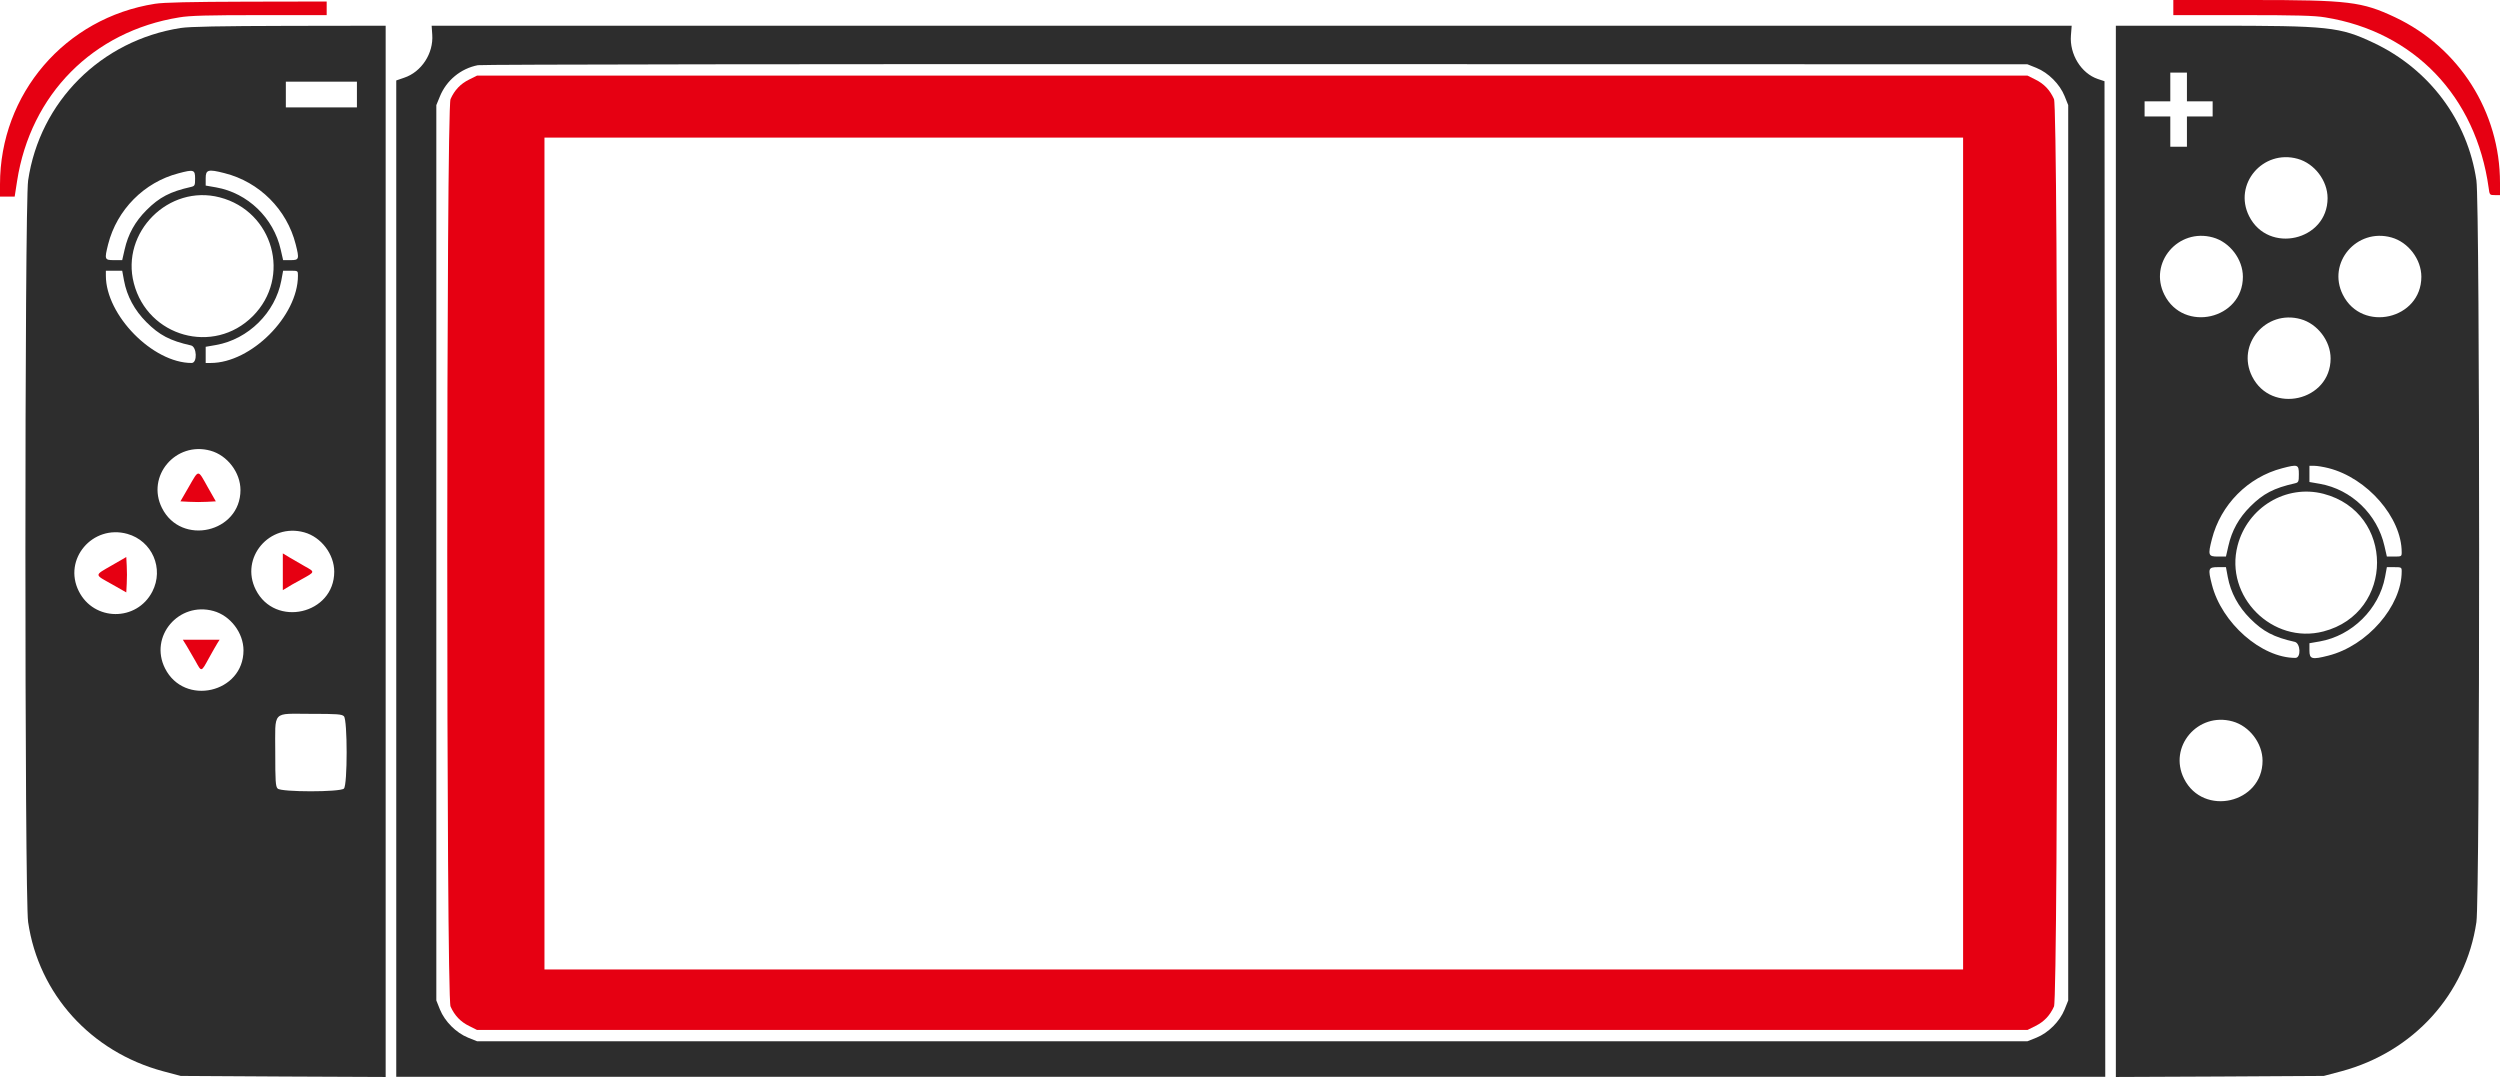
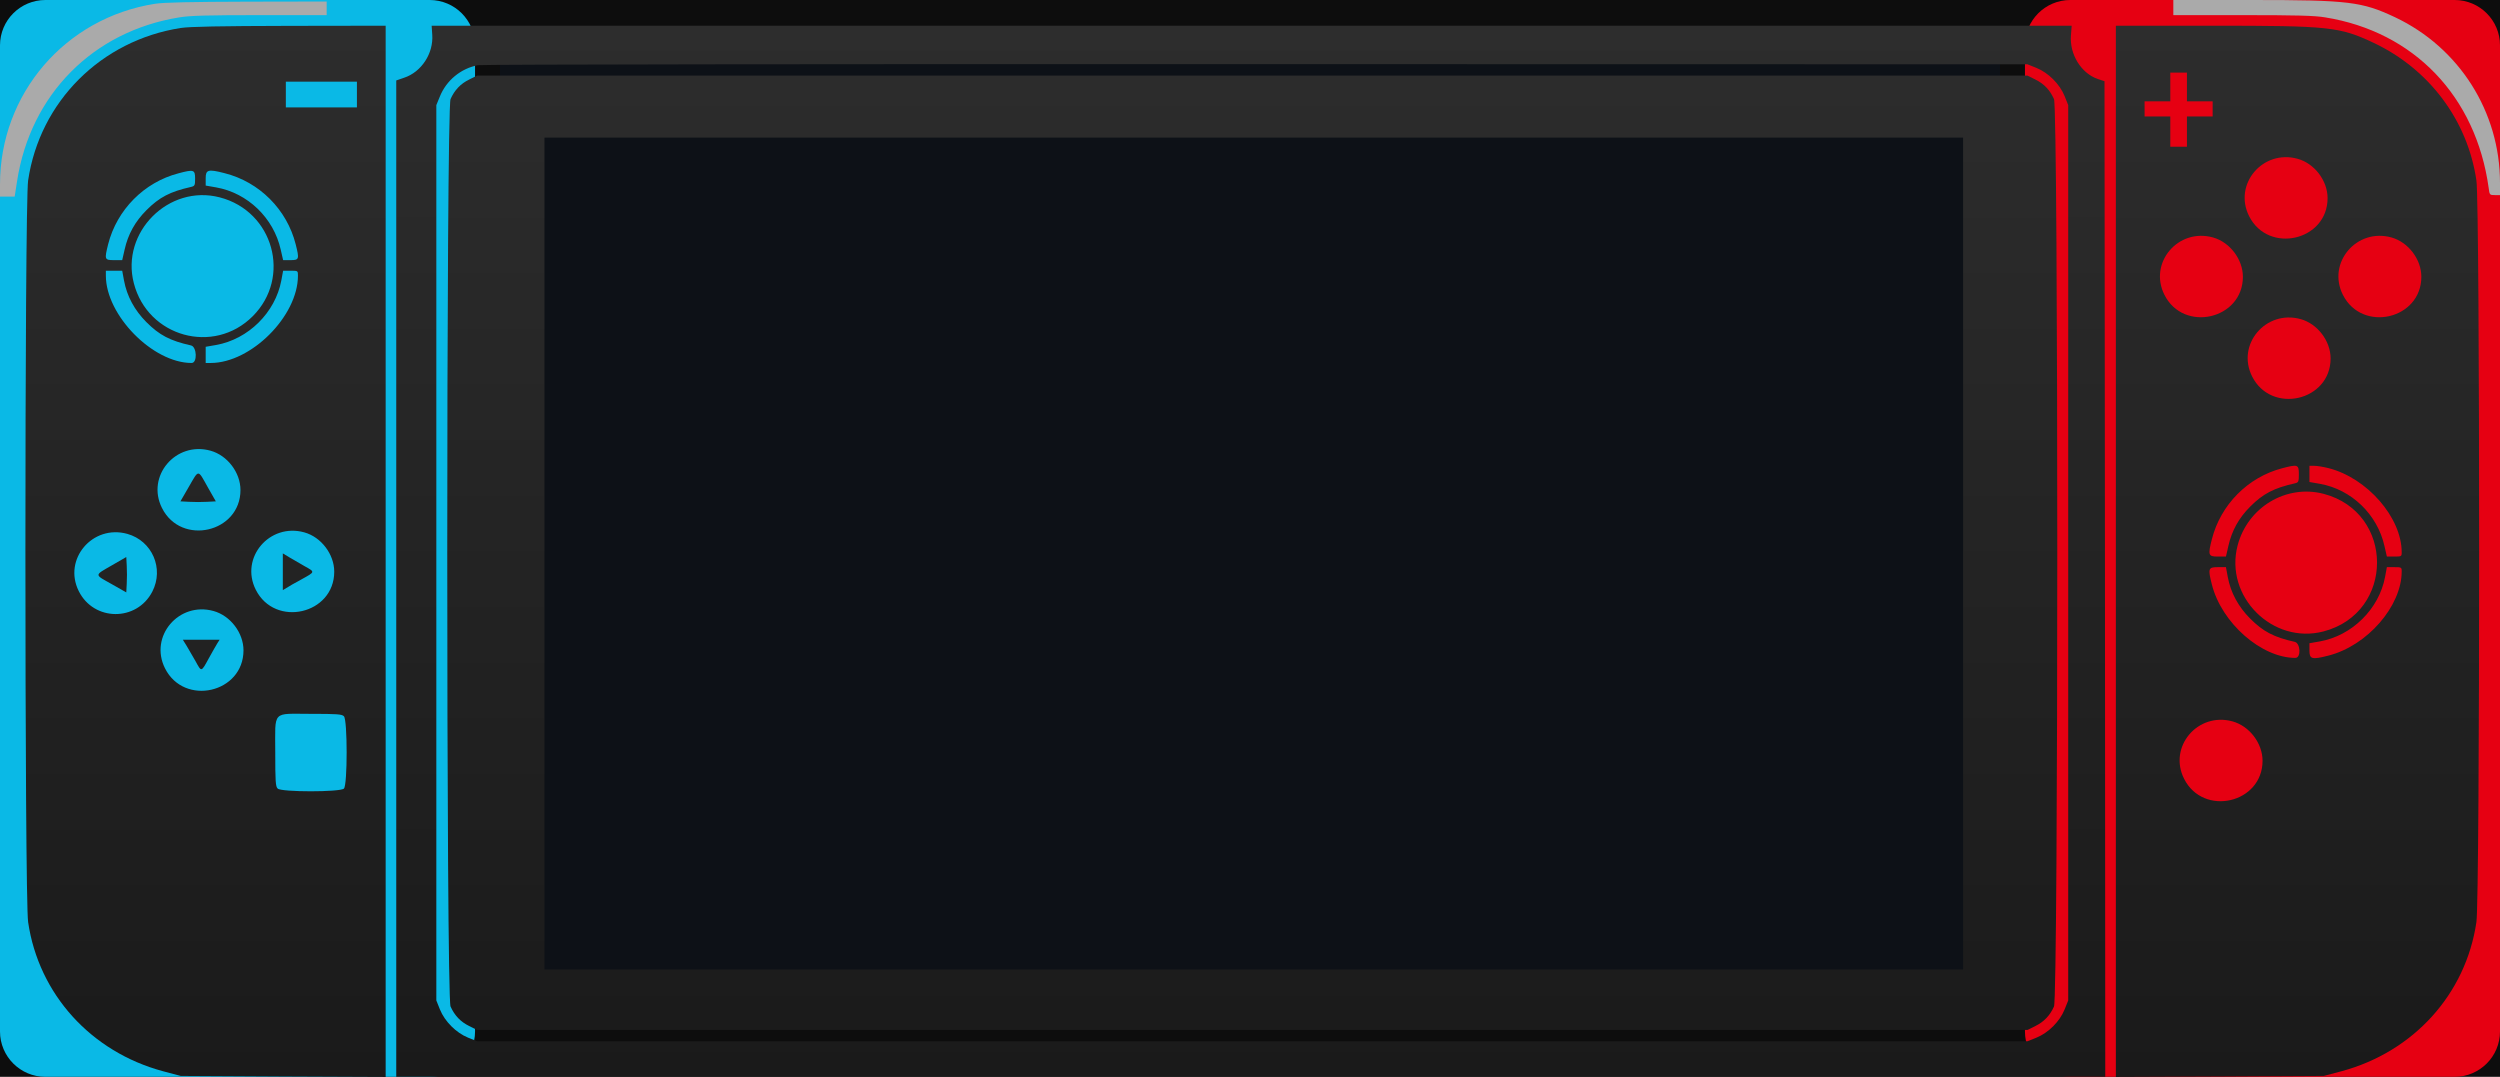
<svg xmlns="http://www.w3.org/2000/svg" width="2204" height="949.333" viewBox="0 0 1653 712">
-   <path fill="#e60012" d="M1437 5v5h45.8c35.3 0 47.7.3 54.7 1.5 58.7 9.5 99.6 52.2 108 112.7.6 4.7.7 4.8 4.1 4.8h3.4v-8.1c0-46.9-26.9-89.4-69.4-109.5C1561.7 1.1 1553 0 1488.8 0H1437zM102.5 2.5C43.1 11.8 0 62 0 121.9v8.1h9.7l1.6-10.3c8.9-57.3 50.2-99 107.2-108.2 6.9-1.2 19.2-1.5 53.3-1.5H216V1l-52.7.1c-37.1.1-55.2.5-60.8 1.4" />
-   <path fill="#2d2d2d" d="M119.5 18.5C66.8 26.7 26.3 67.2 18.6 119.3c-2.4 15.8-2.4 474.6 0 490.4 7 47.7 41.6 85.8 89.2 98.6l11.7 3.1 67.8.4 67.7.3V17l-63.7.1c-45.9.1-66 .5-71.8 1.4m116.5 44V71h-47V54h47zM129 118c0 4.6-.2 5-2.7 5.6-13.8 3.1-20.9 6.8-29.4 15.3-7.6 7.6-12.2 15.9-14.5 26.1l-1.6 7h-5.4c-6.3 0-6.4-.4-3.9-10.5 5.8-22.8 23.8-41 46.5-46.9 10.1-2.7 11-2.4 11 3.4m19.5-3.5c23 5.8 41.2 24 47 47 2.5 9.9 2.3 10.5-3.4 10.5h-4.9l-1.6-7c-4.7-20.9-21.8-37.4-42.7-41.1l-6.9-1.2v-4.9c0-5.6 1.6-6.1 12.5-3.3m-3.2 16c35.5 9.2 47.6 52.8 21.8 78.6s-69.4 13.7-78.6-21.8c-8.8-33.7 23.1-65.6 56.8-56.8m-63.3 55c1.9 10.3 7 19.7 14.8 27.5 8.6 8.6 15.6 12.3 29.5 15.4 3.9.9 4.3 11.6.4 11.6C101 240 70 208.4 70 182.3V179h10.8zm115-3.2c0 26.7-31 57.7-57.7 57.7H136v-10.7l6.9-1.2c21.3-3.8 39.1-21.4 43.1-42.6l1.2-6.5h4.9c4.9 0 4.9 0 4.9 3.3M139.2 298c11.2 3.1 19.8 14.5 19.8 26 0 28.2-39.2 37.2-51.9 11.9-10.6-21.1 9.1-44.3 32.1-37.9m62 54c11.2 3.1 19.8 14.5 19.8 26 0 28.2-39.2 37.2-51.9 11.9-10.6-21.1 9.1-44.3 32.1-37.9m-117 1c16.4 4.6 24.4 22.9 16.5 38.2-10.3 19.9-38.6 19.7-48.6-.3-10.6-21.1 9.1-44.3 32.1-37.9m57 51c11.2 3.1 19.8 14.5 19.8 26 0 28.2-39.2 37.2-51.9 11.9-10.6-21.1 9.1-44.3 32.1-37.9m86.2 69.6c2.4 2.3 2.4 45.5 0 47.8-2.3 2.4-41.5 2.4-43.8 0-1.4-1.3-1.6-4.9-1.6-23.9 0-28.3-2.5-25.5 23.5-25.5 17.2 0 20.6.2 21.9 1.6" />
-   <path fill="#e60012" d="m124.9 321.8-5.6 9.7 5.8.3c3.3.2 8.5.2 11.8 0l5.8-.3-5.4-9.5c-6.6-11.8-5.7-11.8-12.4-.2M187 378.1v12.1l2.3-1.4c1.2-.8 5.7-3.4 10-5.7 9.2-5.1 9.2-4.8 2-8.8-3.2-1.8-7.7-4.4-10-5.8l-4.3-2.6zM73.8 373.9c-11.6 6.7-11.6 5.8.2 12.4l9.5 5.4.3-5.8c.2-3.3.2-8.5 0-11.8l-.3-5.8zM123.5 427.2c1.4 2.4 4 6.9 5.8 10 4 7.3 3.7 7.3 8.8-2 2.3-4.2 4.9-8.7 5.7-10l1.4-2.2h-24.3z" />
-   <path fill="#2d2d2d" d="M285.8 22.9c.9 12.4-7.1 24.7-18.6 28.5l-5.2 1.8V712h1130l-.2-329.2-.3-329.1-4.5-1.5c-10.9-3.7-18.7-16.3-17.7-28.8l.5-6.4H285.4zm1060.7 22c7.9 3.2 15.4 10.7 18.6 18.6l2.4 6v592l-2.4 6c-3.2 7.9-10.7 15.4-18.6 18.6l-6 2.4h-1025l-6-2.4c-7.9-3.2-15.4-10.7-18.6-18.6l-2.4-6v-592l2.3-5.6c4.3-10.7 13.8-18.6 25.2-20.8 2.6-.5 225.9-.8 514.5-.7l510 .1z" />
-   <path fill="#e60012" d="M310.2 52.6c-5.7 2.8-9.6 6.9-12.3 12.9-2.9 6.2-2.9 593.8 0 600 2.7 6 6.6 10.1 12.3 12.9l5.2 2.6h1025.2l5.2-2.6c5.7-2.8 9.6-6.9 12.3-12.9 2.9-6.2 2.9-593.8 0-600-2.7-6-6.6-10.1-12.3-12.9l-5.2-2.6H315.4zM1298 366v275H360V91h938z" />
-   <path fill="#2d2d2d" d="M1399 364.6v347.5l68.8-.3 68.7-.4 11.7-3.1c47.6-12.8 82.2-50.9 89.2-98.6 2.4-15.8 2.4-474.6 0-490.4-5.8-39.7-31.1-73.5-67.8-90.9-22.7-10.7-29.2-11.4-106.8-11.4H1399zm47-307.1V67h17v10h-17v20h-11V77h-17V67h17V48h11zm73.2 47.5c11.2 3.1 19.8 14.5 19.8 26 0 28.2-39.2 37.2-51.9 11.9-10.6-21.1 9.1-44.3 32.1-37.9m-56 52c11.2 3.1 19.8 14.5 19.8 26 0 28.2-39.2 37.2-51.9 11.9-10.6-21.1 9.1-44.3 32.1-37.9m118 0c11.2 3.1 19.8 14.5 19.8 26 0 28.2-39.2 37.2-51.9 11.9-10.6-21.1 9.1-44.3 32.1-37.9m-60 54c11.2 3.1 19.8 14.5 19.8 26 0 28.2-39.2 37.2-51.9 11.9-10.6-21.1 9.1-44.3 32.1-37.9m-1.2 102.5c0 5.1-.2 5.5-2.7 6.1-13.8 3.1-20.9 6.8-29.4 15.3-7.6 7.6-12.2 15.9-14.5 26.1l-1.6 7h-5.4c-6.3 0-6.6-.9-3.9-11.5 5.8-22.8 23.8-41 46.5-46.9 10.3-2.7 11-2.5 11 3.9m19.5-4c25.7 6.5 48.5 32.7 48.5 55.7 0 2.7-.2 2.8-4.9 2.8h-4.9l-1.6-7c-4.7-20.9-21.8-37.4-42.7-41.1l-6.9-1.2V308h3.3c1.8 0 6 .7 9.2 1.5m-3.2 17c47.2 12.3 47.2 78.7 0 91-33.7 8.8-65.6-23.1-56.8-56.8 6.6-25.3 32.1-40.6 56.8-34.2m-63.3 55c1.9 10.3 7 19.7 14.8 27.5 8.6 8.6 15.6 12.3 29.5 15.4 3.8.9 4.3 10.6.4 10.6-22.5 0-48.8-23.1-55.2-48.5-2.7-10.6-2.4-11.5 3.9-11.5h5.4zm115-3.7c0 23-22.8 49.2-48.5 55.7-10.9 2.8-12.5 2.3-12.5-3.3v-4.9l6.9-1.2c21.3-3.8 39.1-21.4 43.1-42.6l1.2-6.5h4.9c4.7 0 4.9.1 4.9 2.8M1476.2 477c11.2 3.1 19.8 14.5 19.8 26 0 28.2-39.2 37.2-51.9 11.9-10.6-21.1 9.1-44.3 32.1-37.9" />
+   <defs>
+     <linearGradient id="a" x1="0" x2="0" y1="0" y2="1">
+       <stop offset="0%" stop-color="#2d2d2d" />
+       <stop offset="100%" stop-color="#1a1a1a" />
+     </linearGradient>
+   </defs>
+   <path fill="#0d0d0d" d="M0 0h1653v712H0z" />
+   <rect width="314.1" height="712" fill="#0ab9e6" rx="30" />
+   <rect width="314.1" height="712" x="1338.9" fill="#e60012" rx="30" />
+   <rect width="991.8" height="640.8" x="330.6" y="35.6" fill="#0d1117" rx="8" />
+   <path fill="url(#a)" d="M119.5 18.5C66.8 26.7 26.3 67.2 18.6 119.3c-2.4 15.8-2.4 474.6 0 490.4 7 47.7 41.6 85.8 89.2 98.6l11.7 3.1 67.8.4 67.7.3V17l-63.7.1c-45.9.1-66 .5-71.8 1.4m116.5 44V71h-47V54h47zM129 118c0 4.6-.2 5-2.7 5.6-13.8 3.1-20.9 6.8-29.4 15.3-7.6 7.6-12.2 15.9-14.5 26.1l-1.6 7h-5.4c-6.3 0-6.4-.4-3.9-10.5 5.8-22.8 23.8-41 46.5-46.9 10.1-2.7 11-2.4 11 3.4m19.5-3.5c23 5.8 41.2 24 47 47 2.5 9.9 2.3 10.5-3.4 10.5h-4.9l-1.6-7c-4.7-20.9-21.8-37.4-42.7-41.1l-6.9-1.2v-4.9c0-5.6 1.6-6.1 12.5-3.3m-3.2 16c35.5 9.2 47.6 52.8 21.8 78.6s-69.4 13.7-78.6-21.8c-8.8-33.7 23.1-65.6 56.8-56.8m-63.3 55c1.9 10.3 7 19.7 14.8 27.5 8.6 8.6 15.6 12.3 29.5 15.4 3.9.9 4.3 11.6.4 11.6C101 240 70 208.4 70 182.3V179h10.8zm115-3.2c0 26.7-31 57.7-57.7 57.7H136v-10.7l6.9-1.2c21.3-3.8 39.1-21.4 43.1-42.6l1.2-6.5h4.9c4.9 0 4.9 0 4.9 3.3M139.2 298c11.2 3.1 19.8 14.5 19.8 26 0 28.2-39.2 37.2-51.9 11.9-10.6-21.1 9.1-44.3 32.1-37.9m62 54c11.2 3.1 19.8 14.5 19.8 26 0 28.2-39.2 37.2-51.9 11.9-10.6-21.1 9.1-44.3 32.1-37.9m-117 1c16.4 4.6 24.4 22.9 16.5 38.2-10.3 19.9-38.6 19.7-48.6-.3-10.6-21.1 9.1-44.3 32.1-37.9m57 51c11.2 3.1 19.8 14.5 19.8 26 0 28.2-39.2 37.2-51.9 11.9-10.6-21.1 9.1-44.3 32.1-37.9m86.2 69.6c2.4 2.3 2.4 45.5 0 47.8-2.3 2.4-41.5 2.4-43.8 0-1.4-1.3-1.6-4.9-1.6-23.9 0-28.3-2.5-25.5 23.5-25.5 17.2 0 20.6.2 21.9 1.6" />
+   <path fill="url(#a)" d="m124.9 321.8-5.6 9.7 5.8.3c3.3.2 8.5.2 11.8 0l5.8-.3-5.4-9.5c-6.6-11.8-5.7-11.8-12.4-.2m62.1 56.3v12.1l2.3-1.4c1.2-.8 5.7-3.4 10-5.7 9.2-5.1 9.2-4.8 2-8.8-3.2-1.8-7.7-4.4-10-5.8l-4.3-2.6zm-113.2-4.2c-11.6 6.7-11.6 5.8.2 12.4l9.5 5.4.3-5.8c.2-3.3.2-8.5 0-11.8l-.3-5.8zm49.7 53.3c1.4 2.4 4 6.9 5.8 10 4 7.3 3.7 7.3 8.8-2 2.3-4.2 4.9-8.7 5.7-10l1.4-2.2h-24.3zM285.8 22.9c.9 12.4-7.1 24.7-18.6 28.5l-5.2 1.8V712h1130l-.2-329.2-.3-329.1-4.5-1.5c-10.9-3.7-18.7-16.3-17.7-28.8l.5-6.4H285.4zm1060.7 22c7.9 3.2 15.4 10.7 18.6 18.6l2.4 6v592l-2.4 6c-3.2 7.9-10.7 15.4-18.6 18.6l-6 2.4h-1025l-6-2.4c-7.9-3.2-15.4-10.7-18.6-18.6l-2.4-6v-592l2.3-5.6c4.3-10.7 13.8-18.6 25.2-20.8 2.6-.5 225.9-.8 514.5-.7l510 .1z" />
+   <path fill="url(#a)" d="M310.2 52.6c-5.7 2.8-9.6 6.9-12.3 12.9-2.9 6.2-2.9 593.8 0 600 2.7 6 6.6 10.1 12.3 12.9l5.2 2.6h1025.2l5.2-2.6c5.7-2.8 9.6-6.9 12.3-12.9 2.9-6.2 2.9-593.8 0-600-2.7-6-6.6-10.1-12.3-12.9l-5.2-2.6H315.4zM1298 366v275H360V91h938zm101-1.4v347.5l68.8-.3 68.7-.4 11.7-3.1c47.6-12.8 82.2-50.9 89.2-98.6 2.4-15.8 2.4-474.6 0-490.4-5.8-39.7-31.1-73.5-67.8-90.9-22.7-10.7-29.2-11.4-106.8-11.4H1399zm47-307.1V67h17v10h-17v20h-11V77h-17V67h17V48h11zm73.2 47.5c11.2 3.1 19.8 14.5 19.8 26 0 28.2-39.2 37.2-51.9 11.9-10.6-21.1 9.1-44.3 32.1-37.9m-56 52c11.2 3.1 19.8 14.5 19.8 26 0 28.2-39.2 37.2-51.9 11.9-10.6-21.1 9.1-44.3 32.1-37.9m118 0c11.2 3.1 19.8 14.5 19.8 26 0 28.2-39.2 37.2-51.9 11.9-10.6-21.1 9.1-44.3 32.1-37.9m-60 54c11.2 3.1 19.8 14.5 19.8 26 0 28.2-39.2 37.2-51.9 11.9-10.6-21.1 9.1-44.3 32.1-37.9m-1.2 102.5c0 5.1-.2 5.5-2.7 6.1-13.8 3.1-20.9 6.8-29.4 15.3-7.6 7.6-12.2 15.9-14.5 26.1l-1.6 7h-5.4c-6.3 0-6.6-.9-3.9-11.5 5.8-22.8 23.8-41 46.5-46.9 10.3-2.7 11-2.5 11 3.9m19.5-4c25.7 6.5 48.5 32.7 48.5 55.7 0 2.7-.2 2.8-4.9 2.8h-4.9l-1.6-7c-4.7-20.9-21.8-37.4-42.7-41.1l-6.9-1.2V308h3.3c1.8 0 6 .7 9.2 1.5m-3.2 17c47.2 12.3 47.2 78.7 0 91-33.7 8.8-65.6-23.1-56.8-56.8 6.6-25.3 32.1-40.6 56.8-34.2m-63.3 55c1.9 10.3 7 19.7 14.8 27.5 8.6 8.6 15.6 12.3 29.5 15.4 3.8.9 4.3 10.6.4 10.6-22.5 0-48.8-23.1-55.2-48.5-2.7-10.6-2.4-11.5 3.9-11.5h5.4zm115-3.7c0 23-22.8 49.2-48.5 55.7-10.9 2.8-12.5 2.3-12.5-3.3v-4.9l6.9-1.2c21.3-3.8 39.1-21.4 43.1-42.6l1.2-6.5h4.9c4.7 0 4.9.1 4.9 2.8M1476.2 477c11.2 3.1 19.8 14.5 19.8 26 0 28.2-39.2 37.2-51.9 11.9-10.6-21.1 9.1-44.3 32.1-37.9" />
+   <path fill="#aaa" d="M1437 5v5h45.8c35.3 0 47.7.3 54.7 1.5 58.7 9.5 99.6 52.2 108 112.7.6 4.7.7 4.8 4.1 4.8h3.4v-8.1c0-46.9-26.9-89.4-69.4-109.5C1561.7 1.1 1553 0 1488.8 0H1437zM102.5 2.5C43.1 11.8 0 62 0 121.9v8.1h9.7l1.6-10.3c8.9-57.3 50.2-99 107.2-108.2 6.9-1.2 19.2-1.5 53.3-1.5H216V1l-52.7.1c-37.1.1-55.2.5-60.8 1.4" />
</svg>
